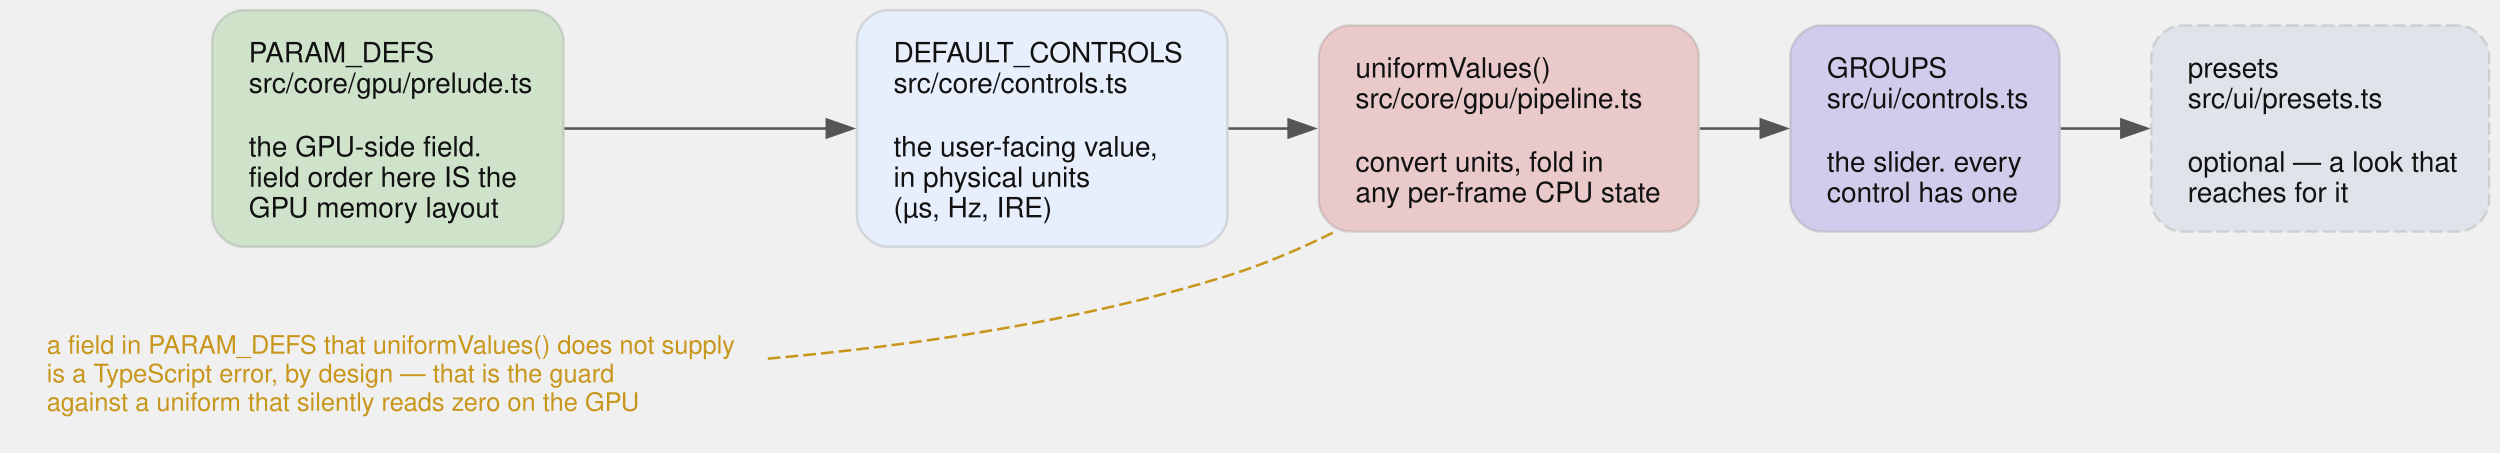
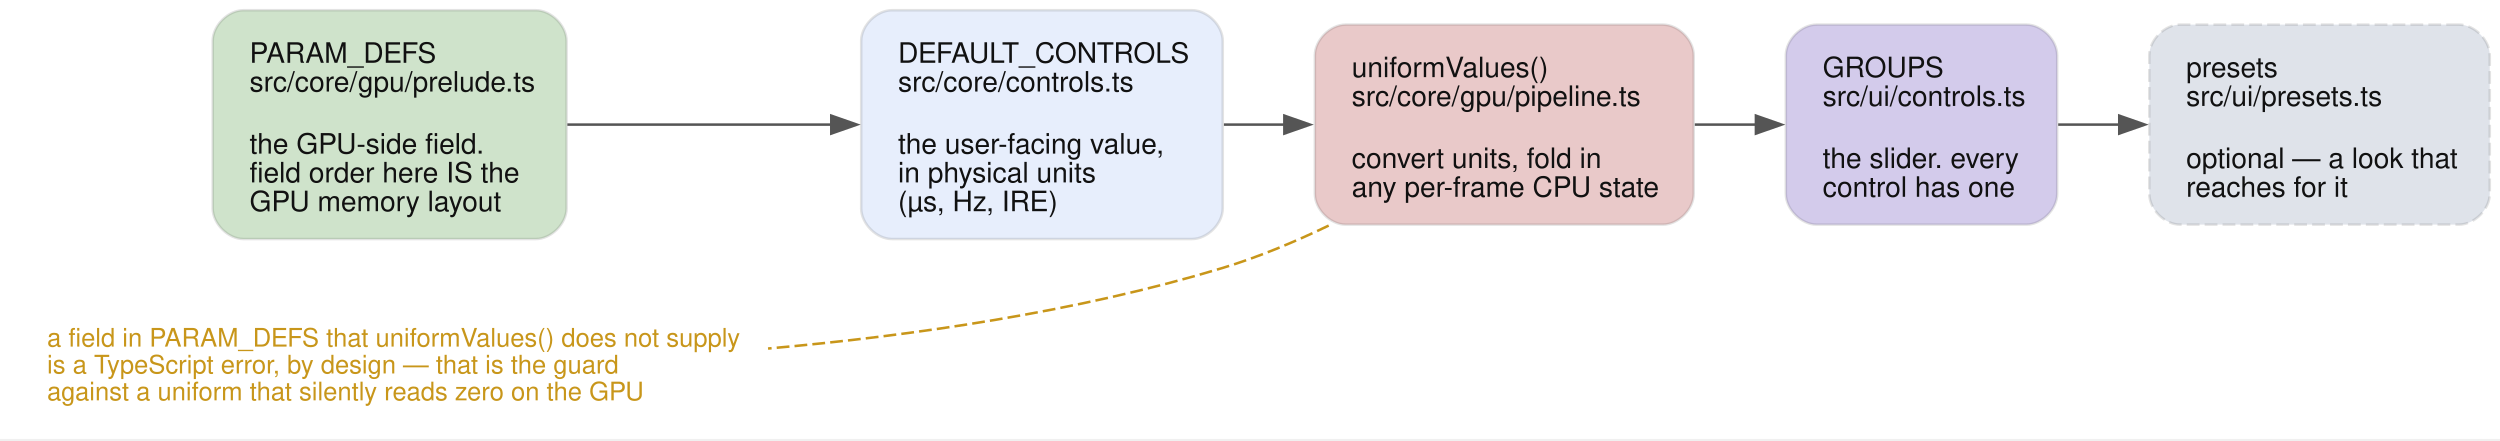
- <svg xmlns="http://www.w3.org/2000/svg" width="984pt" height="178pt" viewBox="0.00 0.00 984.00 178.00">
-   <g id="graph0" class="graph" transform="scale(1 1) rotate(0) translate(4 173.53)">
+ <svg xmlns="http://www.w3.org/2000/svg" width="977pt" height="172pt" viewBox="0.00 0.00 977.00 172.00">
+   <g id="graph0" class="graph" transform="scale(1 1) rotate(0) translate(4 167.53)">
+     <polygon fill="#ffffff" stroke="none" points="-4,4 -4,-167.53 973,-167.53 973,4 -4,4" />
    <g id="node1" class="node">
-       <path fill="#cfe3cb" stroke="#333333" stroke-opacity="0.133" d="M205.8,-169.53C205.8,-169.53 91.5,-169.53 91.5,-169.53 85.5,-169.53 79.5,-163.53 79.5,-157.53 79.5,-157.53 79.5,-88.38 79.5,-88.38 79.5,-82.38 85.5,-76.38 91.5,-76.38 91.5,-76.38 205.8,-76.38 205.8,-76.38 211.8,-76.38 217.8,-82.38 217.8,-88.38 217.8,-88.38 217.8,-157.53 217.8,-157.53 217.8,-163.53 211.8,-169.53 205.8,-169.53" />
-       <text xml:space="preserve" text-anchor="start" x="93.9" y="-149" font-family="Helvetica,Arial,sans-serif" font-size="11.00" fill="#111111">PARAM_DEFS</text>
-       <text xml:space="preserve" text-anchor="start" x="93.9" y="-137" font-family="Helvetica,Arial,sans-serif" font-size="11.00" fill="#111111">src/core/gpu/prelude.ts</text>
-       <text xml:space="preserve" text-anchor="start" x="93.9" y="-112" font-family="Helvetica,Arial,sans-serif" font-size="11.00" fill="#111111">the GPU-side field.</text>
-       <text xml:space="preserve" text-anchor="start" x="93.9" y="-100" font-family="Helvetica,Arial,sans-serif" font-size="11.00" fill="#111111">field order here IS the</text>
-       <text xml:space="preserve" text-anchor="start" x="93.9" y="-88" font-family="Helvetica,Arial,sans-serif" font-size="11.00" fill="#111111">GPU memory layout</text>
+       <path fill="#cfe3cb" stroke="#333333" stroke-opacity="0.133" d="M205.42,-163.53C205.42,-163.53 91.12,-163.53 91.12,-163.53 85.12,-163.53 79.12,-157.53 79.12,-151.53 79.12,-151.53 79.12,-86.12 79.12,-86.12 79.12,-80.12 85.12,-74.12 91.12,-74.12 91.12,-74.12 205.42,-74.12 205.42,-74.12 211.42,-74.12 217.42,-80.12 217.42,-86.12 217.42,-86.12 217.42,-151.53 217.42,-151.53 217.42,-157.53 211.42,-163.53 205.42,-163.53" />
+       <text xml:space="preserve" text-anchor="start" x="93.52" y="-143" font-family="Helvetica,Arial,sans-serif" font-size="11.00" fill="#111111">PARAM_DEFS</text>
+       <text xml:space="preserve" text-anchor="start" x="93.52" y="-131.75" font-family="Helvetica,Arial,sans-serif" font-size="11.00" fill="#111111">src/core/gpu/prelude.ts</text>
+       <text xml:space="preserve" text-anchor="start" x="93.52" y="-107.5" font-family="Helvetica,Arial,sans-serif" font-size="11.00" fill="#111111">the GPU-side field.</text>
+       <text xml:space="preserve" text-anchor="start" x="93.52" y="-96.25" font-family="Helvetica,Arial,sans-serif" font-size="11.00" fill="#111111">field order here IS the</text>
+       <text xml:space="preserve" text-anchor="start" x="93.52" y="-85" font-family="Helvetica,Arial,sans-serif" font-size="11.00" fill="#111111">GPU memory layout</text>
    </g>
    <g id="node2" class="node">
-       <path fill="#e7eefc" stroke="#333333" stroke-opacity="0.133" d="M467.1,-169.53C467.1,-169.53 345.3,-169.53 345.3,-169.53 339.3,-169.53 333.3,-163.53 333.3,-157.53 333.3,-157.53 333.3,-88.38 333.3,-88.38 333.3,-82.38 339.3,-76.38 345.3,-76.38 345.3,-76.38 467.1,-76.38 467.1,-76.38 473.1,-76.38 479.1,-82.38 479.1,-88.38 479.1,-88.38 479.1,-157.53 479.1,-157.53 479.1,-163.53 473.1,-169.53 467.1,-169.53" />
-       <text xml:space="preserve" text-anchor="start" x="347.7" y="-149" font-family="Helvetica,Arial,sans-serif" font-size="11.00" fill="#111111">DEFAULT_CONTROLS</text>
-       <text xml:space="preserve" text-anchor="start" x="347.7" y="-137" font-family="Helvetica,Arial,sans-serif" font-size="11.00" fill="#111111">src/core/controls.ts</text>
-       <text xml:space="preserve" text-anchor="start" x="347.7" y="-112" font-family="Helvetica,Arial,sans-serif" font-size="11.00" fill="#111111">the user-facing value,</text>
-       <text xml:space="preserve" text-anchor="start" x="347.7" y="-100" font-family="Helvetica,Arial,sans-serif" font-size="11.00" fill="#111111">in physical units</text>
-       <text xml:space="preserve" text-anchor="start" x="347.7" y="-88" font-family="Helvetica,Arial,sans-serif" font-size="11.00" fill="#111111">(µs, Hz, IRE)</text>
+       <path fill="#e7eefc" stroke="#333333" stroke-opacity="0.133" d="M461.85,-163.53C461.85,-163.53 344.55,-163.53 344.55,-163.53 338.55,-163.53 332.55,-157.53 332.55,-151.53 332.55,-151.53 332.55,-86.12 332.55,-86.12 332.55,-80.12 338.55,-74.12 344.55,-74.12 344.55,-74.12 461.85,-74.12 461.85,-74.12 467.85,-74.12 473.85,-80.12 473.85,-86.12 473.85,-86.12 473.85,-151.53 473.85,-151.53 473.85,-157.53 467.85,-163.53 461.85,-163.53" />
+       <text xml:space="preserve" text-anchor="start" x="346.95" y="-143" font-family="Helvetica,Arial,sans-serif" font-size="11.00" fill="#111111">DEFAULT_CONTROLS</text>
+       <text xml:space="preserve" text-anchor="start" x="346.95" y="-131.75" font-family="Helvetica,Arial,sans-serif" font-size="11.00" fill="#111111">src/core/controls.ts</text>
+       <text xml:space="preserve" text-anchor="start" x="346.95" y="-107.5" font-family="Helvetica,Arial,sans-serif" font-size="11.00" fill="#111111">the user-facing value,</text>
+       <text xml:space="preserve" text-anchor="start" x="346.95" y="-96.25" font-family="Helvetica,Arial,sans-serif" font-size="11.00" fill="#111111">in physical units</text>
+       <text xml:space="preserve" text-anchor="start" x="346.95" y="-85" font-family="Helvetica,Arial,sans-serif" font-size="11.00" fill="#111111">(µs, Hz, IRE)</text>
    </g>
    <g id="edge1" class="edge">
-       <path fill="none" stroke="#555555" d="M218.13,-122.95C250.01,-122.95 288.22,-122.95 321.77,-122.95" />
-       <polygon fill="#555555" stroke="#555555" points="321.44,-126.46 331.44,-122.96 321.44,-119.46 321.44,-126.46" />
+       <path fill="none" stroke="#555555" d="M217.72,-118.83C249.66,-118.83 287.9,-118.83 321.27,-118.83" />
+       <polygon fill="#555555" stroke="#555555" points="320.87,-122.33 330.87,-118.83 320.87,-115.33 320.87,-122.33" />
    </g>
    <g id="node3" class="node">
-       <path fill="#e9c9c9" stroke="#333333" stroke-opacity="0.133" d="M652.65,-163.53C652.65,-163.53 527.1,-163.53 527.1,-163.53 521.1,-163.53 515.1,-157.53 515.1,-151.53 515.1,-151.53 515.1,-94.38 515.1,-94.38 515.1,-88.38 521.1,-82.38 527.1,-82.38 527.1,-82.38 652.65,-82.38 652.65,-82.38 658.65,-82.38 664.65,-88.38 664.65,-94.38 664.65,-94.38 664.65,-151.53 664.65,-151.53 664.65,-157.53 658.65,-163.53 652.65,-163.53" />
-       <text xml:space="preserve" text-anchor="start" x="529.5" y="-143" font-family="Helvetica,Arial,sans-serif" font-size="11.00" fill="#111111">uniformValues()</text>
-       <text xml:space="preserve" text-anchor="start" x="529.5" y="-131" font-family="Helvetica,Arial,sans-serif" font-size="11.00" fill="#111111">src/core/gpu/pipeline.ts</text>
-       <text xml:space="preserve" text-anchor="start" x="529.5" y="-106" font-family="Helvetica,Arial,sans-serif" font-size="11.00" fill="#111111">convert units, fold in</text>
-       <text xml:space="preserve" text-anchor="start" x="529.5" y="-94" font-family="Helvetica,Arial,sans-serif" font-size="11.00" fill="#111111">any per-frame CPU state</text>
+       <path fill="#e9c9c9" stroke="#333333" stroke-opacity="0.133" d="M645.9,-157.91C645.9,-157.91 521.85,-157.91 521.85,-157.91 515.85,-157.91 509.85,-151.91 509.85,-145.91 509.85,-145.91 509.85,-91.75 509.85,-91.75 509.85,-85.75 515.85,-79.75 521.85,-79.75 521.85,-79.75 645.9,-79.75 645.9,-79.75 651.9,-79.75 657.9,-85.75 657.9,-91.75 657.9,-91.75 657.9,-145.91 657.9,-145.91 657.9,-151.91 651.9,-157.91 645.9,-157.91" />
+       <text xml:space="preserve" text-anchor="start" x="524.25" y="-137.38" font-family="Helvetica,Arial,sans-serif" font-size="11.00" fill="#111111">uniformValues()</text>
+       <text xml:space="preserve" text-anchor="start" x="524.25" y="-126.13" font-family="Helvetica,Arial,sans-serif" font-size="11.00" fill="#111111">src/core/gpu/pipeline.ts</text>
+       <text xml:space="preserve" text-anchor="start" x="524.25" y="-101.88" font-family="Helvetica,Arial,sans-serif" font-size="11.00" fill="#111111">convert units, fold in</text>
+       <text xml:space="preserve" text-anchor="start" x="524.25" y="-90.63" font-family="Helvetica,Arial,sans-serif" font-size="11.00" fill="#111111">any per-frame CPU state</text>
    </g>
    <g id="edge2" class="edge">
-       <path fill="none" stroke="#555555" d="M479.52,-122.95C487.39,-122.95 495.46,-122.95 503.46,-122.95" />
-       <polygon fill="#555555" stroke="#555555" points="503.2,-126.46 513.2,-122.96 503.2,-119.46 503.2,-126.46" />
+       <path fill="none" stroke="#555555" d="M474.3,-118.83C482.15,-118.83 490.19,-118.83 498.19,-118.83" />
+       <polygon fill="#555555" stroke="#555555" points="497.93,-122.33 507.93,-118.83 497.93,-115.33 497.93,-122.33" />
    </g>
    <g id="node4" class="node">
-       <path fill="#d3cbeb" stroke="#333333" stroke-opacity="0.133" d="M794.7,-163.53C794.7,-163.53 712.65,-163.53 712.65,-163.53 706.65,-163.53 700.65,-157.53 700.65,-151.53 700.65,-151.53 700.65,-94.38 700.65,-94.38 700.65,-88.38 706.65,-82.38 712.65,-82.38 712.65,-82.38 794.7,-82.38 794.7,-82.38 800.7,-82.38 806.7,-88.38 806.7,-94.38 806.7,-94.38 806.7,-151.53 806.7,-151.53 806.7,-157.53 800.7,-163.53 794.7,-163.53" />
-       <text xml:space="preserve" text-anchor="start" x="715.05" y="-143" font-family="Helvetica,Arial,sans-serif" font-size="11.00" fill="#111111">GROUPS</text>
-       <text xml:space="preserve" text-anchor="start" x="715.05" y="-131" font-family="Helvetica,Arial,sans-serif" font-size="11.00" fill="#111111">src/ui/controls.ts</text>
-       <text xml:space="preserve" text-anchor="start" x="715.05" y="-106" font-family="Helvetica,Arial,sans-serif" font-size="11.00" fill="#111111">the slider. every</text>
-       <text xml:space="preserve" text-anchor="start" x="715.05" y="-94" font-family="Helvetica,Arial,sans-serif" font-size="11.00" fill="#111111">control has one</text>
+       <path fill="#d3cbeb" stroke="#333333" stroke-opacity="0.133" d="M787.95,-157.91C787.95,-157.91 705.9,-157.91 705.9,-157.91 699.9,-157.91 693.9,-151.91 693.9,-145.91 693.9,-145.91 693.9,-91.75 693.9,-91.75 693.9,-85.75 699.9,-79.75 705.9,-79.75 705.9,-79.75 787.95,-79.75 787.95,-79.75 793.95,-79.75 799.95,-85.75 799.95,-91.75 799.95,-91.75 799.95,-145.91 799.95,-145.91 799.95,-151.91 793.95,-157.91 787.95,-157.91" />
+       <text xml:space="preserve" text-anchor="start" x="708.3" y="-137.38" font-family="Helvetica,Arial,sans-serif" font-size="11.00" fill="#111111">GROUPS</text>
+       <text xml:space="preserve" text-anchor="start" x="708.3" y="-126.13" font-family="Helvetica,Arial,sans-serif" font-size="11.00" fill="#111111">src/ui/controls.ts</text>
+       <text xml:space="preserve" text-anchor="start" x="708.3" y="-101.88" font-family="Helvetica,Arial,sans-serif" font-size="11.00" fill="#111111">the slider. every</text>
+       <text xml:space="preserve" text-anchor="start" x="708.3" y="-90.63" font-family="Helvetica,Arial,sans-serif" font-size="11.00" fill="#111111">control has one</text>
    </g>
    <g id="edge3" class="edge">
-       <path fill="none" stroke="#555555" d="M665.15,-122.95C673.18,-122.95 681.31,-122.95 689.2,-122.95" />
-       <polygon fill="#555555" stroke="#555555" points="689.05,-126.46 699.05,-122.96 689.05,-119.46 689.05,-126.46" />
+       <path fill="none" stroke="#555555" d="M658.33,-118.83C666.36,-118.83 674.48,-118.83 682.37,-118.83" />
+       <polygon fill="#555555" stroke="#555555" points="682.22,-122.33 692.22,-118.83 682.22,-115.33 682.22,-122.33" />
    </g>
    <g id="node6" class="node">
-       <path fill="none" stroke="none" d="M285.3,-53.91C285.3,-53.91 12,-53.91 12,-53.91 6,-53.91 0,-47.91 0,-41.91 0,-41.91 0,-12 0,-12 0,-6 6,0 12,0 12,0 285.3,0 285.3,0 291.3,0 297.3,-6 297.3,-12 297.3,-12 297.3,-41.91 297.3,-41.91 297.3,-47.91 291.3,-53.91 285.3,-53.91" />
-       <text xml:space="preserve" text-anchor="start" x="14.4" y="-34.33" font-family="Helvetica,Arial,sans-serif" font-size="10.00" fill="#c8961a">a field in PARAM_DEFS that uniformValues() does not supply</text>
-       <text xml:space="preserve" text-anchor="start" x="14.4" y="-23.08" font-family="Helvetica,Arial,sans-serif" font-size="10.00" fill="#c8961a">is a TypeScript error, by design — that is the guard</text>
-       <text xml:space="preserve" text-anchor="start" x="14.4" y="-11.83" font-family="Helvetica,Arial,sans-serif" font-size="10.00" fill="#c8961a">against a uniform that silently reads zero on the GPU</text>
+       <path fill="none" stroke="none" d="M284.55,-51.66C284.55,-51.66 12,-51.66 12,-51.66 6,-51.66 0,-45.66 0,-39.66 0,-39.66 0,-12 0,-12 0,-6 6,0 12,0 12,0 284.55,0 284.55,0 290.55,0 296.55,-6 296.55,-12 296.55,-12 296.55,-39.66 296.55,-39.66 296.55,-45.66 290.55,-51.66 284.55,-51.66" />
+       <text xml:space="preserve" text-anchor="start" x="14.4" y="-32.08" font-family="Helvetica,Arial,sans-serif" font-size="10.00" fill="#c8961a">a field in PARAM_DEFS that uniformValues() does not supply</text>
+       <text xml:space="preserve" text-anchor="start" x="14.4" y="-21.58" font-family="Helvetica,Arial,sans-serif" font-size="10.00" fill="#c8961a">is a TypeScript error, by design — that is the guard</text>
+       <text xml:space="preserve" text-anchor="start" x="14.4" y="-11.08" font-family="Helvetica,Arial,sans-serif" font-size="10.00" fill="#c8961a">against a uniform that silently reads zero on the GPU</text>
    </g>
    <g id="edge5" class="edge">
-       <path fill="none" stroke="#c8961a" stroke-dasharray="5,2" d="M520.58,-81.93C507.2,-75.33 493,-69.26 479.1,-64.95 421.08,-46.98 354.93,-37.36 297.2,-32.27" />
+       <path fill="none" stroke="#c8961a" stroke-dasharray="5,2" d="M515.25,-79.37C501.88,-72.94 487.7,-67.02 473.85,-62.83 417.13,-45.66 352.63,-36.34 296.15,-31.32" />
    </g>
    <g id="node5" class="node">
-       <path fill="#dfe3ea" stroke="#333333" stroke-dasharray="5,2" stroke-opacity="0.133" d="M963.75,-163.53C963.75,-163.53 854.7,-163.53 854.7,-163.53 848.7,-163.53 842.7,-157.53 842.7,-151.53 842.7,-151.53 842.7,-94.38 842.7,-94.38 842.7,-88.38 848.7,-82.38 854.7,-82.38 854.7,-82.38 963.75,-82.38 963.75,-82.38 969.75,-82.38 975.75,-88.38 975.75,-94.38 975.75,-94.38 975.75,-151.53 975.75,-151.53 975.75,-157.53 969.75,-163.53 963.75,-163.53" />
-       <text xml:space="preserve" text-anchor="start" x="857.1" y="-143" font-family="Helvetica,Arial,sans-serif" font-size="11.00" fill="#111111">presets</text>
-       <text xml:space="preserve" text-anchor="start" x="857.1" y="-131" font-family="Helvetica,Arial,sans-serif" font-size="11.00" fill="#111111">src/ui/presets.ts</text>
-       <text xml:space="preserve" text-anchor="start" x="857.1" y="-106" font-family="Helvetica,Arial,sans-serif" font-size="11.00" fill="#111111">optional — a look that</text>
-       <text xml:space="preserve" text-anchor="start" x="857.1" y="-94" font-family="Helvetica,Arial,sans-serif" font-size="11.00" fill="#111111">reaches for it</text>
+       <path fill="#dfe3ea" stroke="#333333" stroke-dasharray="5,2" stroke-opacity="0.133" d="M957,-157.91C957,-157.91 847.95,-157.91 847.95,-157.91 841.95,-157.91 835.95,-151.91 835.95,-145.91 835.95,-145.91 835.95,-91.75 835.95,-91.75 835.95,-85.75 841.95,-79.75 847.95,-79.75 847.95,-79.75 957,-79.75 957,-79.75 963,-79.75 969,-85.75 969,-91.75 969,-91.75 969,-145.91 969,-145.91 969,-151.91 963,-157.91 957,-157.91" />
+       <text xml:space="preserve" text-anchor="start" x="850.35" y="-137.38" font-family="Helvetica,Arial,sans-serif" font-size="11.00" fill="#111111">presets</text>
+       <text xml:space="preserve" text-anchor="start" x="850.35" y="-126.13" font-family="Helvetica,Arial,sans-serif" font-size="11.00" fill="#111111">src/ui/presets.ts</text>
+       <text xml:space="preserve" text-anchor="start" x="850.35" y="-101.88" font-family="Helvetica,Arial,sans-serif" font-size="11.00" fill="#111111">optional — a look that</text>
+       <text xml:space="preserve" text-anchor="start" x="850.35" y="-90.63" font-family="Helvetica,Arial,sans-serif" font-size="11.00" fill="#111111">reaches for it</text>
    </g>
    <g id="edge4" class="edge">
-       <path fill="none" stroke="#555555" d="M807.09,-122.95C814.82,-122.95 822.93,-122.95 831.04,-122.95" />
-       <polygon fill="#555555" stroke="#555555" points="830.96,-126.46 840.96,-122.96 830.96,-119.46 830.96,-126.46" />
+       <path fill="none" stroke="#555555" d="M800.34,-118.83C808.07,-118.83 816.18,-118.83 824.29,-118.83" />
+       <polygon fill="#555555" stroke="#555555" points="824.21,-122.33 834.21,-118.83 824.21,-115.33 824.21,-122.33" />
    </g>
  </g>
</svg>
